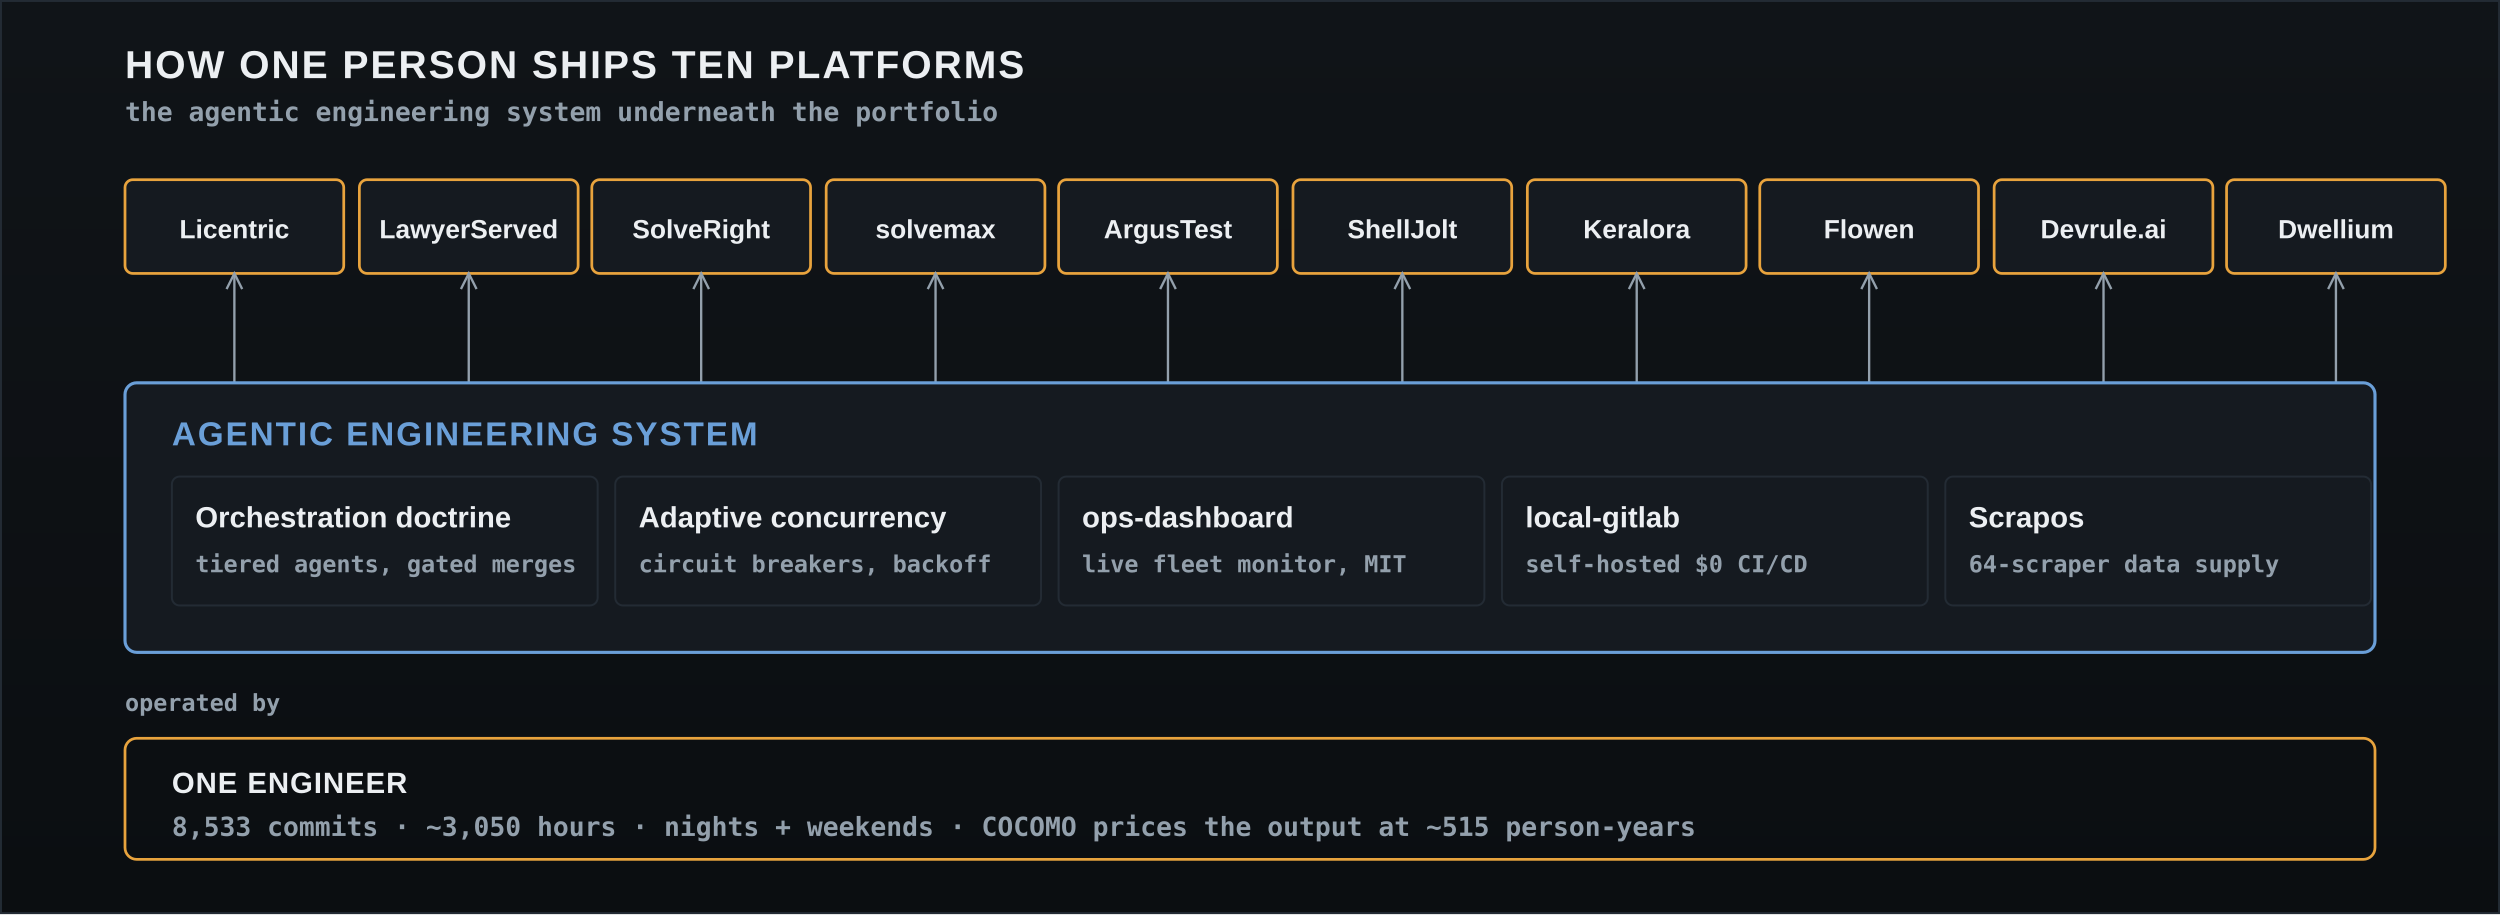
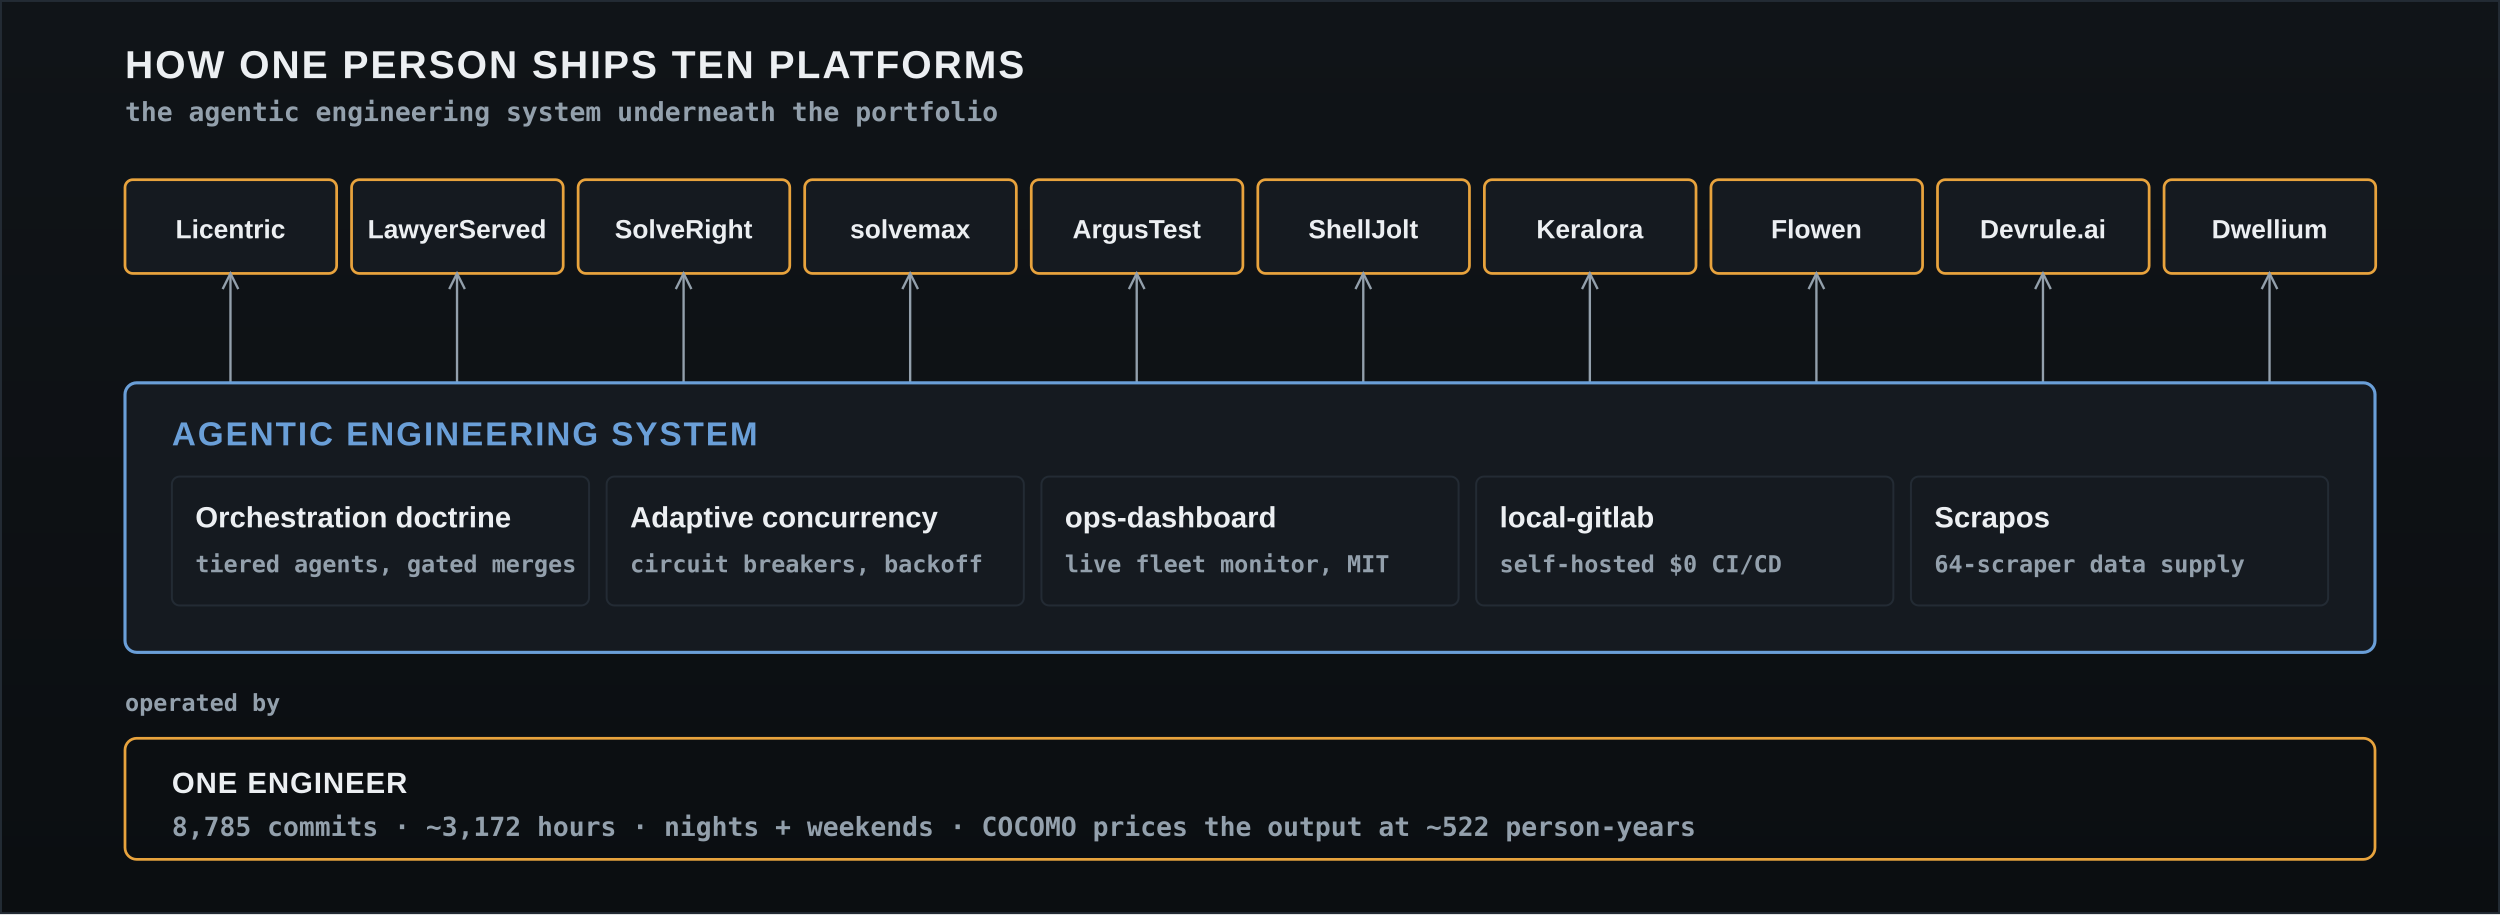
- <svg xmlns="http://www.w3.org/2000/svg" width="1280" height="468" viewBox="0 0 1280 468" role="img" aria-label="Diagram: one engineer operates an agentic engineering system of orchestration doctrine, adaptive concurrency, live fleet monitoring, self-hosted CI and data supply, which ships ten production platforms. 8,533 commits, about 3,050 hours, COCOMO-priced at about 515 person-years.">
+ <svg xmlns="http://www.w3.org/2000/svg" width="1280" height="468" viewBox="0 0 1280 468" role="img" aria-label="Diagram: one engineer operates an agentic engineering system of orchestration doctrine, adaptive concurrency, live fleet monitoring, self-hosted CI and data supply, which ships ten production platforms. 8,785 commits, about 3,172 hours, COCOMO-priced at about 522 person-years.">
  <defs>
    <linearGradient id="g" x1="0" y1="0" x2="0" y2="1">
      <stop offset="0" stop-color="#101418" />
      <stop offset="1" stop-color="#0b0e11" />
    </linearGradient>
  </defs>
  <rect width="1280" height="468" fill="url(#g)" />
  <rect x="0.5" y="0.5" width="1279" height="467" fill="none" stroke="#232b34" />
  <text x="64" y="40" font-family="Avenir Next, Helvetica Neue, Arial, sans-serif" font-size="20" font-weight="700" letter-spacing="1" fill="#eceff2">HOW ONE PERSON SHIPS TEN PLATFORMS</text>
  <text x="64" y="62" font-family="SF Mono, Menlo, Consolas, monospace" font-size="13.5" font-weight="600" fill="#93a0ac">the agentic engineering system underneath the portfolio</text>
-   <rect x="64" y="92" width="112" height="48" rx="4" fill="#151a20" stroke="#e8a33d" stroke-width="1.4" />
-   <text x="120" y="122" font-family="Avenir Next, Helvetica Neue, Arial, sans-serif" font-size="13.5" font-weight="600" fill="#eceff2" text-anchor="middle">Licentric</text>
-   <rect x="184" y="92" width="112" height="48" rx="4" fill="#151a20" stroke="#e8a33d" stroke-width="1.4" />
-   <text x="240" y="122" font-family="Avenir Next, Helvetica Neue, Arial, sans-serif" font-size="13.5" font-weight="600" fill="#eceff2" text-anchor="middle">LawyerServed</text>
-   <rect x="303" y="92" width="112" height="48" rx="4" fill="#151a20" stroke="#e8a33d" stroke-width="1.4" />
-   <text x="359" y="122" font-family="Avenir Next, Helvetica Neue, Arial, sans-serif" font-size="13.5" font-weight="600" fill="#eceff2" text-anchor="middle">SolveRight</text>
-   <rect x="423" y="92" width="112" height="48" rx="4" fill="#151a20" stroke="#e8a33d" stroke-width="1.4" />
-   <text x="479" y="122" font-family="Avenir Next, Helvetica Neue, Arial, sans-serif" font-size="13.5" font-weight="600" fill="#eceff2" text-anchor="middle">solvemax</text>
-   <rect x="542" y="92" width="112" height="48" rx="4" fill="#151a20" stroke="#e8a33d" stroke-width="1.4" />
-   <text x="598" y="122" font-family="Avenir Next, Helvetica Neue, Arial, sans-serif" font-size="13.5" font-weight="600" fill="#eceff2" text-anchor="middle">ArgusTest</text>
-   <rect x="662" y="92" width="112" height="48" rx="4" fill="#151a20" stroke="#e8a33d" stroke-width="1.4" />
-   <text x="718" y="122" font-family="Avenir Next, Helvetica Neue, Arial, sans-serif" font-size="13.5" font-weight="600" fill="#eceff2" text-anchor="middle">ShellJolt</text>
-   <rect x="782" y="92" width="112" height="48" rx="4" fill="#151a20" stroke="#e8a33d" stroke-width="1.4" />
-   <text x="838" y="122" font-family="Avenir Next, Helvetica Neue, Arial, sans-serif" font-size="13.5" font-weight="600" fill="#eceff2" text-anchor="middle">Keralora</text>
-   <rect x="901" y="92" width="112" height="48" rx="4" fill="#151a20" stroke="#e8a33d" stroke-width="1.4" />
-   <text x="957" y="122" font-family="Avenir Next, Helvetica Neue, Arial, sans-serif" font-size="13.5" font-weight="600" fill="#eceff2" text-anchor="middle">Flowen</text>
-   <rect x="1021" y="92" width="112" height="48" rx="4" fill="#151a20" stroke="#e8a33d" stroke-width="1.4" />
-   <text x="1077" y="122" font-family="Avenir Next, Helvetica Neue, Arial, sans-serif" font-size="13.5" font-weight="600" fill="#eceff2" text-anchor="middle">Devrule.ai</text>
-   <rect x="1140" y="92" width="112" height="48" rx="4" fill="#151a20" stroke="#e8a33d" stroke-width="1.4" />
-   <text x="1196" y="122" font-family="Avenir Next, Helvetica Neue, Arial, sans-serif" font-size="13.5" font-weight="600" fill="#eceff2" text-anchor="middle">Dwellium</text>
-   <line x1="120" y1="196" x2="120" y2="140" stroke="#93a0ac" stroke-width="1.2" />
-   <path d="M 116 148 L 120 140 L 124 148" fill="none" stroke="#93a0ac" stroke-width="1.2" />
-   <line x1="240" y1="196" x2="240" y2="140" stroke="#93a0ac" stroke-width="1.2" />
-   <path d="M 236 148 L 240 140 L 244 148" fill="none" stroke="#93a0ac" stroke-width="1.2" />
-   <line x1="359" y1="196" x2="359" y2="140" stroke="#93a0ac" stroke-width="1.2" />
-   <path d="M 355 148 L 359 140 L 363 148" fill="none" stroke="#93a0ac" stroke-width="1.2" />
-   <line x1="479" y1="196" x2="479" y2="140" stroke="#93a0ac" stroke-width="1.2" />
-   <path d="M 475 148 L 479 140 L 483 148" fill="none" stroke="#93a0ac" stroke-width="1.2" />
-   <line x1="598" y1="196" x2="598" y2="140" stroke="#93a0ac" stroke-width="1.2" />
-   <path d="M 594 148 L 598 140 L 602 148" fill="none" stroke="#93a0ac" stroke-width="1.2" />
-   <line x1="718" y1="196" x2="718" y2="140" stroke="#93a0ac" stroke-width="1.2" />
-   <path d="M 714 148 L 718 140 L 722 148" fill="none" stroke="#93a0ac" stroke-width="1.2" />
-   <line x1="838" y1="196" x2="838" y2="140" stroke="#93a0ac" stroke-width="1.2" />
-   <path d="M 834 148 L 838 140 L 842 148" fill="none" stroke="#93a0ac" stroke-width="1.2" />
-   <line x1="957" y1="196" x2="957" y2="140" stroke="#93a0ac" stroke-width="1.2" />
-   <path d="M 953 148 L 957 140 L 961 148" fill="none" stroke="#93a0ac" stroke-width="1.2" />
-   <line x1="1077" y1="196" x2="1077" y2="140" stroke="#93a0ac" stroke-width="1.2" />
-   <path d="M 1073 148 L 1077 140 L 1081 148" fill="none" stroke="#93a0ac" stroke-width="1.2" />
-   <line x1="1196" y1="196" x2="1196" y2="140" stroke="#93a0ac" stroke-width="1.2" />
-   <path d="M 1192 148 L 1196 140 L 1200 148" fill="none" stroke="#93a0ac" stroke-width="1.2" />
+   <rect x="64" y="92" width="108.36" height="48" rx="4" fill="#151a20" stroke="#e8a33d" stroke-width="1.4" />
+   <text x="118" y="122" font-family="Avenir Next, Helvetica Neue, Arial, sans-serif" font-size="13.5" font-weight="600" fill="#eceff2" text-anchor="middle">Licentric</text>
+   <rect x="180" y="92" width="108.36" height="48" rx="4" fill="#151a20" stroke="#e8a33d" stroke-width="1.4" />
+   <text x="234" y="122" font-family="Avenir Next, Helvetica Neue, Arial, sans-serif" font-size="13.5" font-weight="600" fill="#eceff2" text-anchor="middle">LawyerServed</text>
+   <rect x="296" y="92" width="108.36" height="48" rx="4" fill="#151a20" stroke="#e8a33d" stroke-width="1.4" />
+   <text x="350" y="122" font-family="Avenir Next, Helvetica Neue, Arial, sans-serif" font-size="13.5" font-weight="600" fill="#eceff2" text-anchor="middle">SolveRight</text>
+   <rect x="412" y="92" width="108.36" height="48" rx="4" fill="#151a20" stroke="#e8a33d" stroke-width="1.4" />
+   <text x="466" y="122" font-family="Avenir Next, Helvetica Neue, Arial, sans-serif" font-size="13.5" font-weight="600" fill="#eceff2" text-anchor="middle">solvemax</text>
+   <rect x="528" y="92" width="108.36" height="48" rx="4" fill="#151a20" stroke="#e8a33d" stroke-width="1.4" />
+   <text x="582" y="122" font-family="Avenir Next, Helvetica Neue, Arial, sans-serif" font-size="13.5" font-weight="600" fill="#eceff2" text-anchor="middle">ArgusTest</text>
+   <rect x="644" y="92" width="108.36" height="48" rx="4" fill="#151a20" stroke="#e8a33d" stroke-width="1.4" />
+   <text x="698" y="122" font-family="Avenir Next, Helvetica Neue, Arial, sans-serif" font-size="13.5" font-weight="600" fill="#eceff2" text-anchor="middle">ShellJolt</text>
+   <rect x="760" y="92" width="108.36" height="48" rx="4" fill="#151a20" stroke="#e8a33d" stroke-width="1.4" />
+   <text x="814" y="122" font-family="Avenir Next, Helvetica Neue, Arial, sans-serif" font-size="13.5" font-weight="600" fill="#eceff2" text-anchor="middle">Keralora</text>
+   <rect x="876" y="92" width="108.36" height="48" rx="4" fill="#151a20" stroke="#e8a33d" stroke-width="1.4" />
+   <text x="930" y="122" font-family="Avenir Next, Helvetica Neue, Arial, sans-serif" font-size="13.5" font-weight="600" fill="#eceff2" text-anchor="middle">Flowen</text>
+   <rect x="992" y="92" width="108.36" height="48" rx="4" fill="#151a20" stroke="#e8a33d" stroke-width="1.4" />
+   <text x="1046" y="122" font-family="Avenir Next, Helvetica Neue, Arial, sans-serif" font-size="13.5" font-weight="600" fill="#eceff2" text-anchor="middle">Devrule.ai</text>
+   <rect x="1108" y="92" width="108.36" height="48" rx="4" fill="#151a20" stroke="#e8a33d" stroke-width="1.4" />
+   <text x="1162" y="122" font-family="Avenir Next, Helvetica Neue, Arial, sans-serif" font-size="13.5" font-weight="600" fill="#eceff2" text-anchor="middle">Dwellium</text>
+   <line x1="118" y1="196" x2="118" y2="140" stroke="#93a0ac" stroke-width="1.2" />
+   <path d="M 114 148 L 118 140 L 122 148" fill="none" stroke="#93a0ac" stroke-width="1.2" />
+   <line x1="234" y1="196" x2="234" y2="140" stroke="#93a0ac" stroke-width="1.2" />
+   <path d="M 230 148 L 234 140 L 238 148" fill="none" stroke="#93a0ac" stroke-width="1.2" />
+   <line x1="350" y1="196" x2="350" y2="140" stroke="#93a0ac" stroke-width="1.2" />
+   <path d="M 346 148 L 350 140 L 354 148" fill="none" stroke="#93a0ac" stroke-width="1.2" />
+   <line x1="466" y1="196" x2="466" y2="140" stroke="#93a0ac" stroke-width="1.2" />
+   <path d="M 462 148 L 466 140 L 470 148" fill="none" stroke="#93a0ac" stroke-width="1.2" />
+   <line x1="582" y1="196" x2="582" y2="140" stroke="#93a0ac" stroke-width="1.2" />
+   <path d="M 578 148 L 582 140 L 586 148" fill="none" stroke="#93a0ac" stroke-width="1.2" />
+   <line x1="698" y1="196" x2="698" y2="140" stroke="#93a0ac" stroke-width="1.2" />
+   <path d="M 694 148 L 698 140 L 702 148" fill="none" stroke="#93a0ac" stroke-width="1.2" />
+   <line x1="814" y1="196" x2="814" y2="140" stroke="#93a0ac" stroke-width="1.2" />
+   <path d="M 810 148 L 814 140 L 818 148" fill="none" stroke="#93a0ac" stroke-width="1.2" />
+   <line x1="930" y1="196" x2="930" y2="140" stroke="#93a0ac" stroke-width="1.2" />
+   <path d="M 926 148 L 930 140 L 934 148" fill="none" stroke="#93a0ac" stroke-width="1.2" />
+   <line x1="1046" y1="196" x2="1046" y2="140" stroke="#93a0ac" stroke-width="1.2" />
+   <path d="M 1042 148 L 1046 140 L 1050 148" fill="none" stroke="#93a0ac" stroke-width="1.2" />
+   <line x1="1162" y1="196" x2="1162" y2="140" stroke="#93a0ac" stroke-width="1.2" />
+   <path d="M 1158 148 L 1162 140 L 1166 148" fill="none" stroke="#93a0ac" stroke-width="1.2" />
  <rect x="64" y="196" width="1152" height="138" rx="6" fill="#151a20" stroke="#6a9fd8" stroke-width="1.6" />
  <text x="88" y="228" font-family="Avenir Next, Helvetica Neue, Arial, sans-serif" font-size="17" font-weight="700" letter-spacing="1" fill="#6a9fd8">AGENTIC ENGINEERING SYSTEM</text>
-   <rect x="88" y="244" width="218" height="66" rx="4" fill="none" stroke="#232b34" />
-   <text x="100" y="270" font-family="Avenir Next, Helvetica Neue, Arial, sans-serif" font-size="15" font-weight="600" fill="#eceff2">Orchestration doctrine</text>
-   <text x="100" y="293" font-family="SF Mono, Menlo, Consolas, monospace" font-size="12" font-weight="600" fill="#93a0ac">tiered agents, gated merges</text>
-   <rect x="315" y="244" width="218" height="66" rx="4" fill="none" stroke="#232b34" />
-   <text x="327" y="270" font-family="Avenir Next, Helvetica Neue, Arial, sans-serif" font-size="15" font-weight="600" fill="#eceff2">Adaptive concurrency</text>
-   <text x="327" y="293" font-family="SF Mono, Menlo, Consolas, monospace" font-size="12" font-weight="600" fill="#93a0ac">circuit breakers, backoff</text>
-   <rect x="542" y="244" width="218" height="66" rx="4" fill="none" stroke="#232b34" />
-   <text x="554" y="270" font-family="Avenir Next, Helvetica Neue, Arial, sans-serif" font-size="15" font-weight="600" fill="#eceff2">ops-dashboard</text>
-   <text x="554" y="293" font-family="SF Mono, Menlo, Consolas, monospace" font-size="12" font-weight="600" fill="#93a0ac">live fleet monitor, MIT</text>
-   <rect x="769" y="244" width="218" height="66" rx="4" fill="none" stroke="#232b34" />
-   <text x="781" y="270" font-family="Avenir Next, Helvetica Neue, Arial, sans-serif" font-size="15" font-weight="600" fill="#eceff2">local-gitlab</text>
-   <text x="781" y="293" font-family="SF Mono, Menlo, Consolas, monospace" font-size="12" font-weight="600" fill="#93a0ac">self-hosted $0 CI/CD</text>
-   <rect x="996" y="244" width="218" height="66" rx="4" fill="none" stroke="#232b34" />
-   <text x="1008" y="270" font-family="Avenir Next, Helvetica Neue, Arial, sans-serif" font-size="15" font-weight="600" fill="#eceff2">Scrapos</text>
-   <text x="1008" y="293" font-family="SF Mono, Menlo, Consolas, monospace" font-size="12" font-weight="600" fill="#93a0ac">64-scraper data supply</text>
+   <rect x="88.0" y="244" width="213.6" height="66" rx="4" fill="none" stroke="#232b34" />
+   <text x="100.0" y="270" font-family="Avenir Next, Helvetica Neue, Arial, sans-serif" font-size="15" font-weight="600" fill="#eceff2">Orchestration doctrine</text>
+   <text x="100.0" y="293" font-family="SF Mono, Menlo, Consolas, monospace" font-size="12" font-weight="600" fill="#93a0ac">tiered agents, gated merges</text>
+   <rect x="310.6" y="244" width="213.6" height="66" rx="4" fill="none" stroke="#232b34" />
+   <text x="322.6" y="270" font-family="Avenir Next, Helvetica Neue, Arial, sans-serif" font-size="15" font-weight="600" fill="#eceff2">Adaptive concurrency</text>
+   <text x="322.6" y="293" font-family="SF Mono, Menlo, Consolas, monospace" font-size="12" font-weight="600" fill="#93a0ac">circuit breakers, backoff</text>
+   <rect x="533.2" y="244" width="213.6" height="66" rx="4" fill="none" stroke="#232b34" />
+   <text x="545.2" y="270" font-family="Avenir Next, Helvetica Neue, Arial, sans-serif" font-size="15" font-weight="600" fill="#eceff2">ops-dashboard</text>
+   <text x="545.2" y="293" font-family="SF Mono, Menlo, Consolas, monospace" font-size="12" font-weight="600" fill="#93a0ac">live fleet monitor, MIT</text>
+   <rect x="755.8" y="244" width="213.6" height="66" rx="4" fill="none" stroke="#232b34" />
+   <text x="767.8" y="270" font-family="Avenir Next, Helvetica Neue, Arial, sans-serif" font-size="15" font-weight="600" fill="#eceff2">local-gitlab</text>
+   <text x="767.8" y="293" font-family="SF Mono, Menlo, Consolas, monospace" font-size="12" font-weight="600" fill="#93a0ac">self-hosted $0 CI/CD</text>
+   <rect x="978.4" y="244" width="213.6" height="66" rx="4" fill="none" stroke="#232b34" />
+   <text x="990.4" y="270" font-family="Avenir Next, Helvetica Neue, Arial, sans-serif" font-size="15" font-weight="600" fill="#eceff2">Scrapos</text>
+   <text x="990.4" y="293" font-family="SF Mono, Menlo, Consolas, monospace" font-size="12" font-weight="600" fill="#93a0ac">64-scraper data supply</text>
  <text x="64" y="364" font-family="SF Mono, Menlo, Consolas, monospace" font-size="12" font-weight="600" fill="#93a0ac">operated by</text>
  <rect x="64" y="378" width="1152" height="62" rx="6" fill="none" stroke="#e8a33d" stroke-width="1.4" />
  <text x="88" y="406" font-family="Avenir Next, Helvetica Neue, Arial, sans-serif" font-size="15" font-weight="700" letter-spacing="0.5" fill="#eceff2">ONE ENGINEER</text>
-   <text x="88" y="428" font-family="SF Mono, Menlo, Consolas, monospace" font-size="13.5" font-weight="600" fill="#93a0ac">8,533 commits · ~3,050 hours · nights + weekends · COCOMO prices the output at ~515 person-years</text>
+   <text x="88" y="428" font-family="SF Mono, Menlo, Consolas, monospace" font-size="13.5" font-weight="600" fill="#93a0ac">8,785 commits · ~3,172 hours · nights + weekends · COCOMO prices the output at ~522 person-years</text>
</svg>
